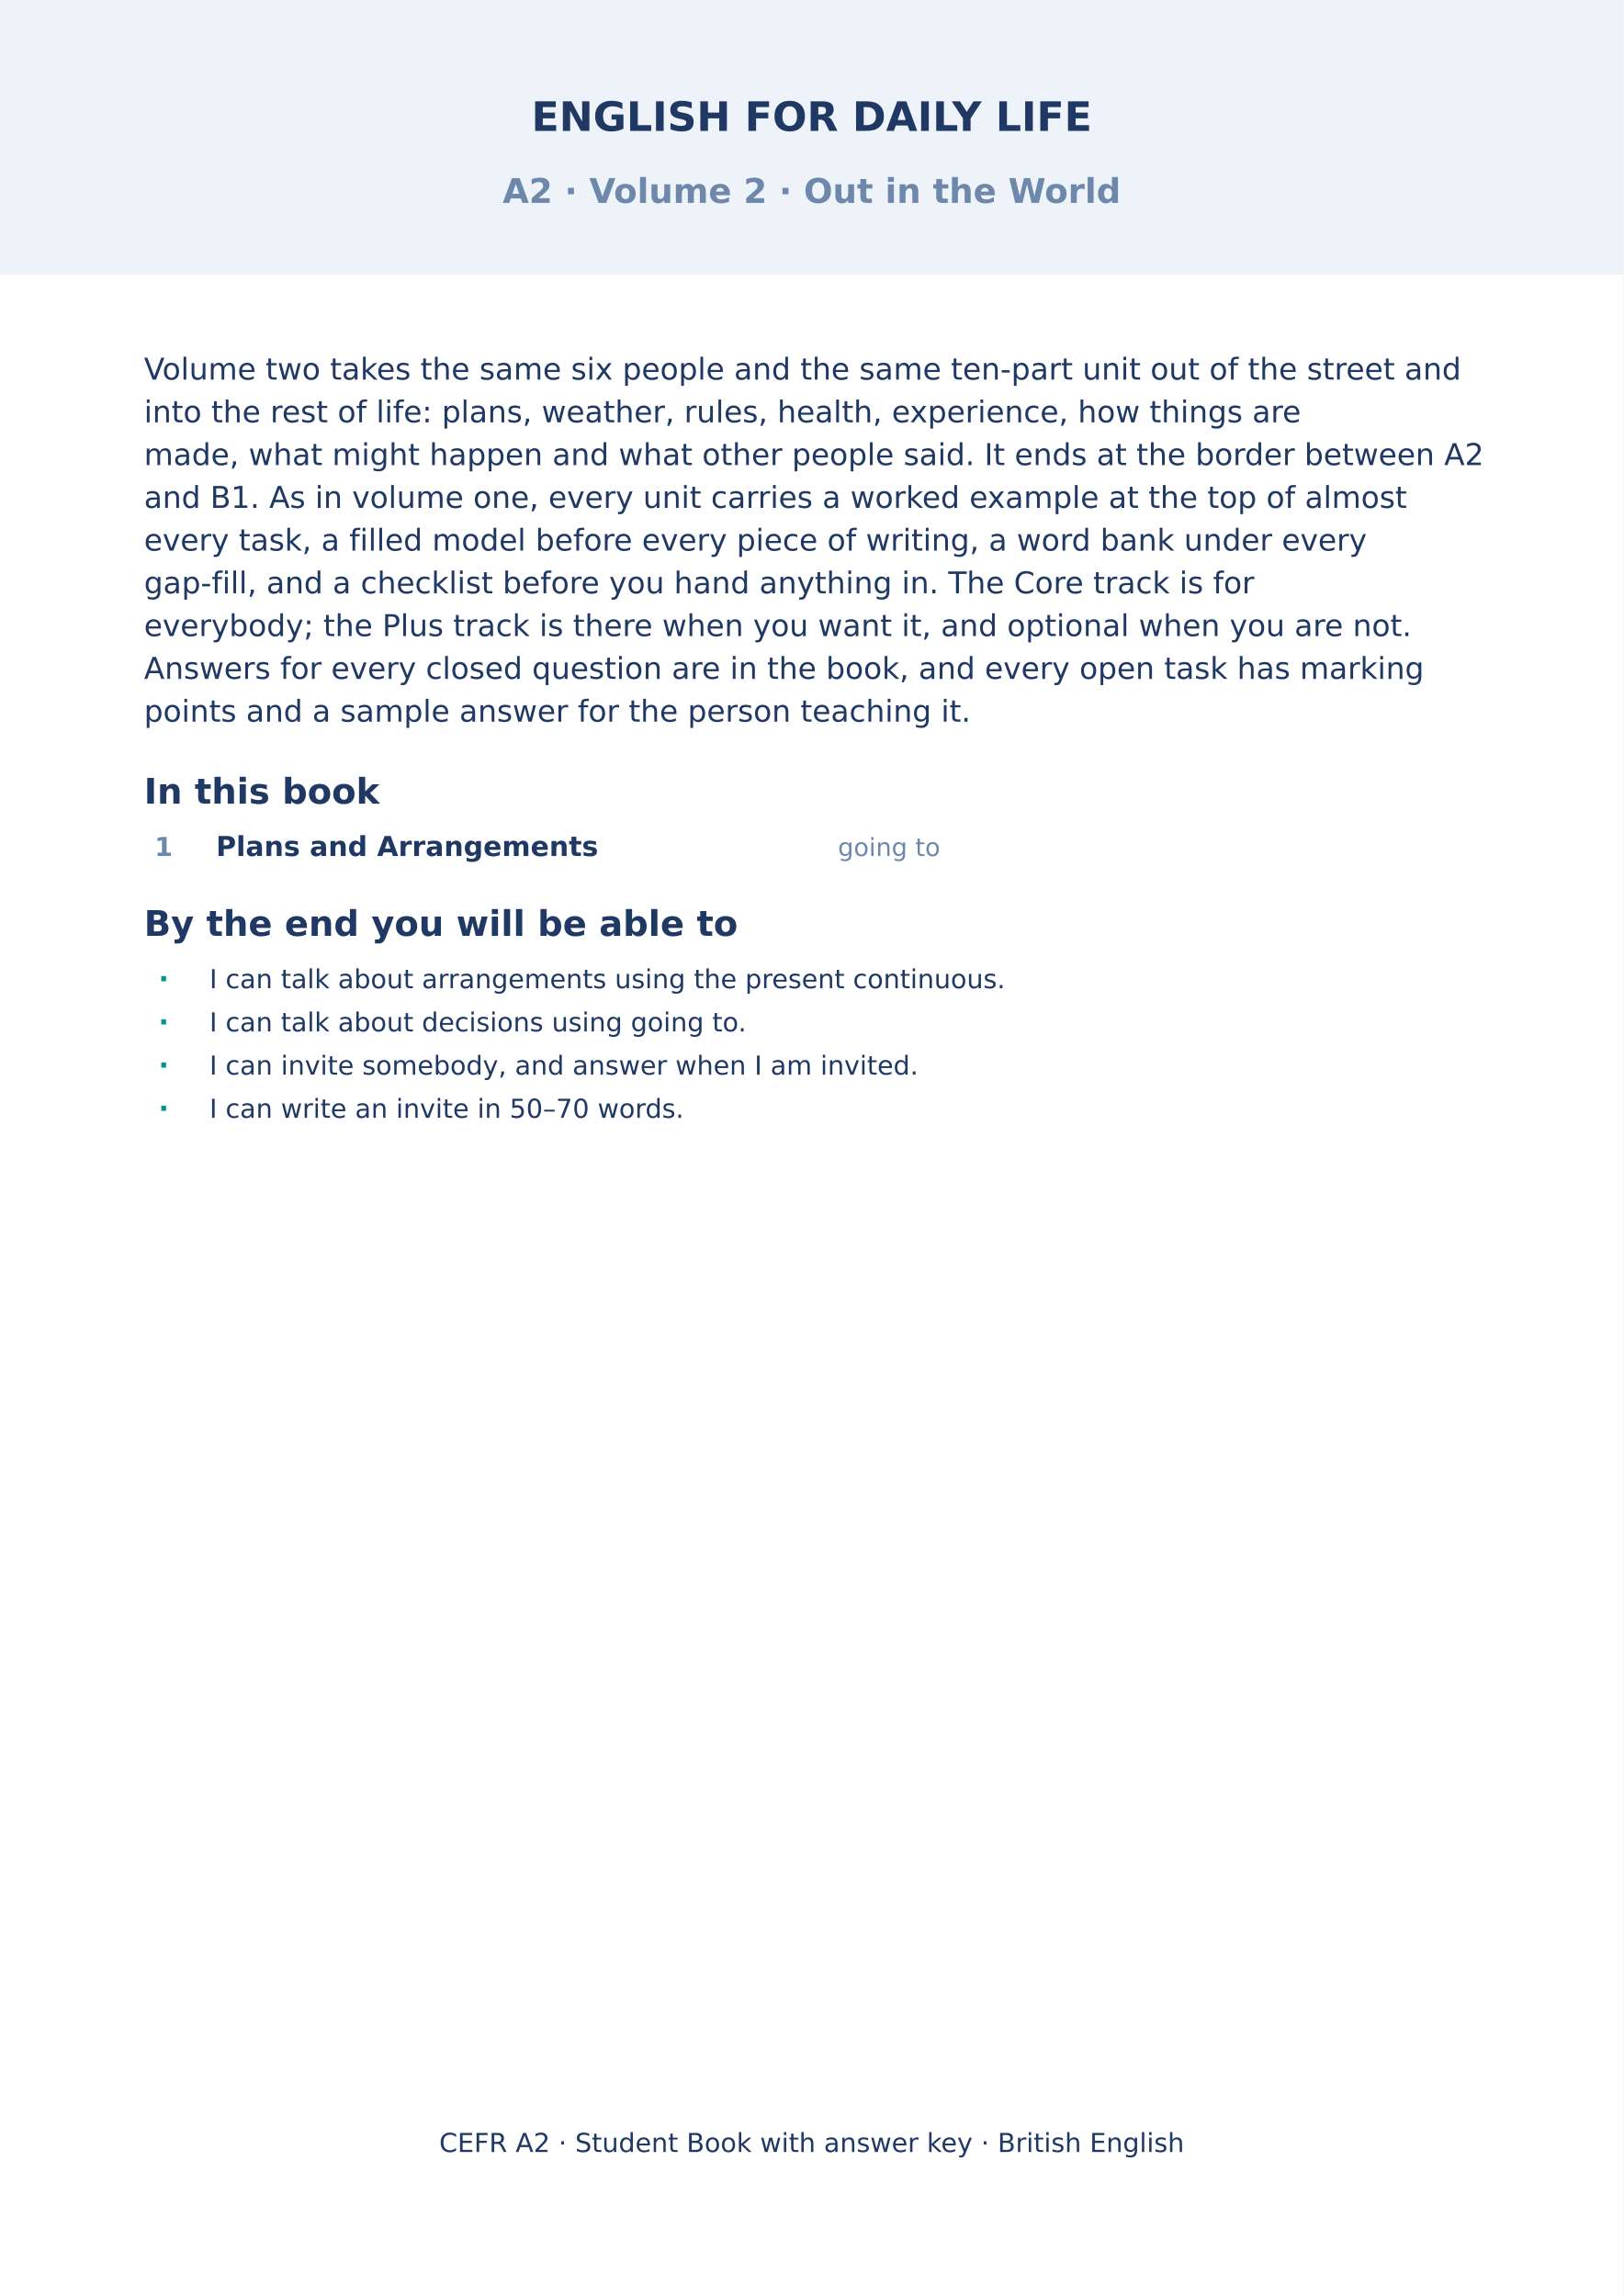
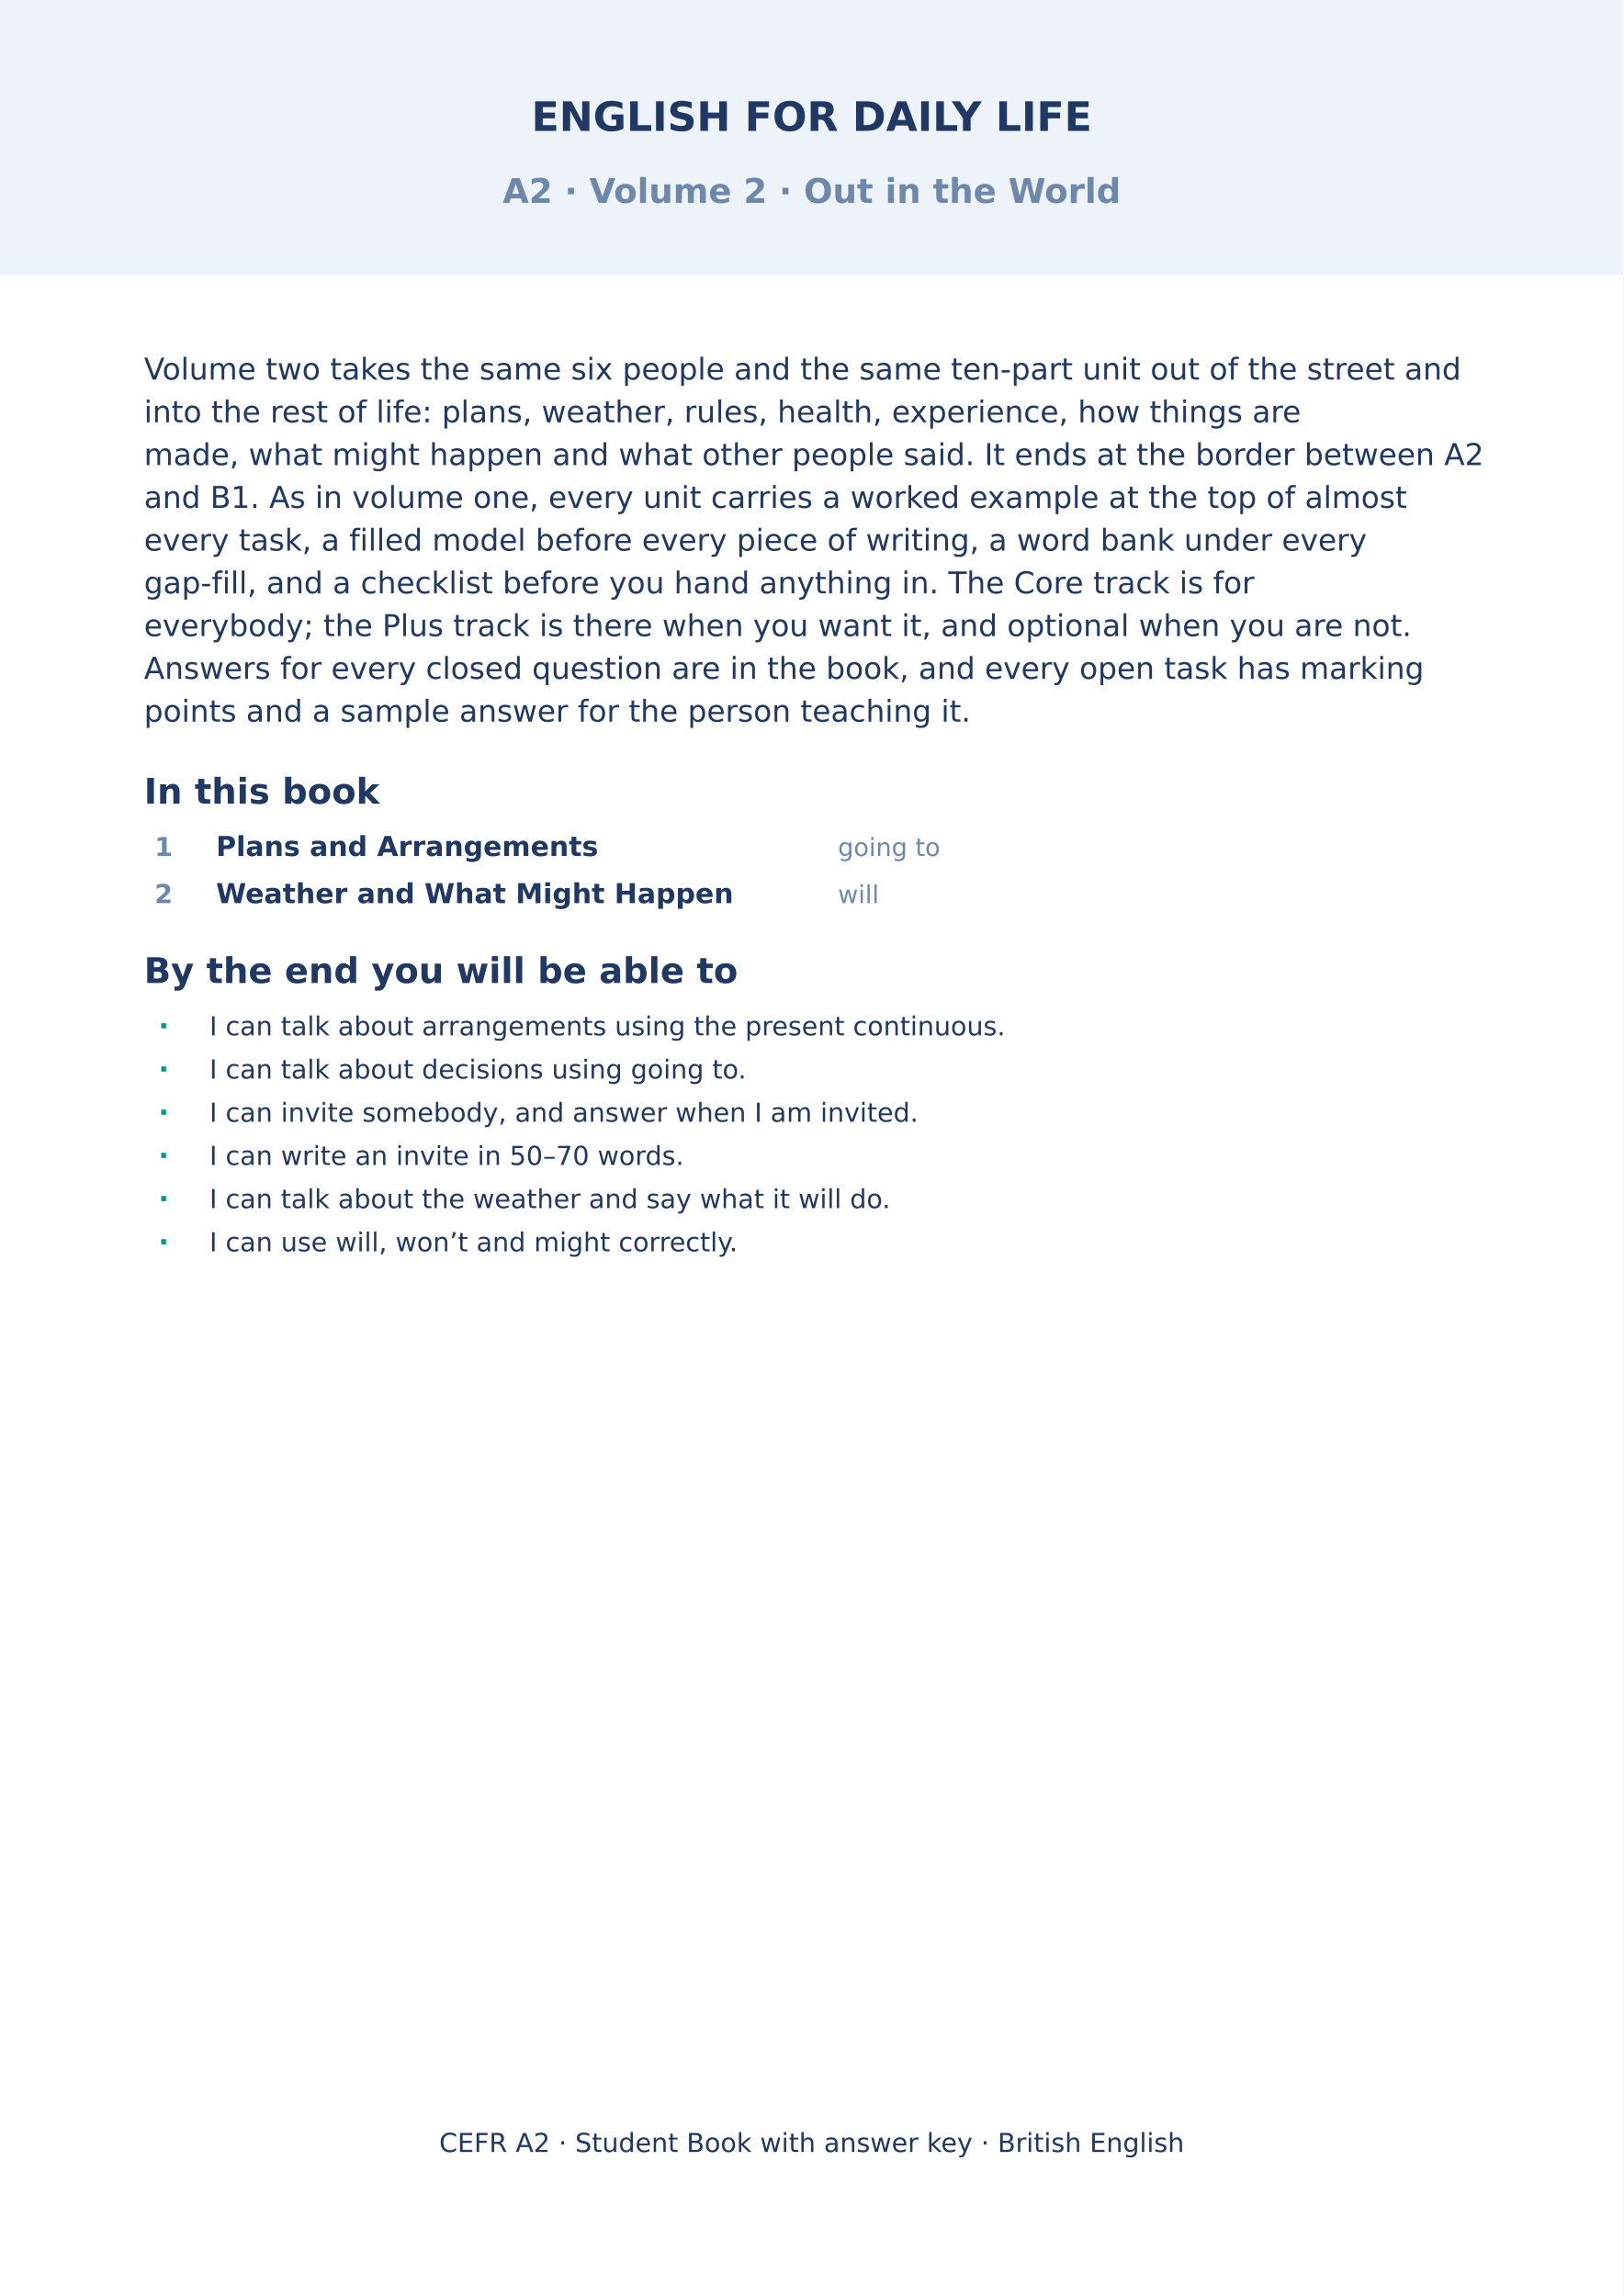
<svg xmlns="http://www.w3.org/2000/svg" width="2480" height="3508" viewBox="0 0 2480 3508">
  <rect width="2480" height="3508" fill="#FFFFFF" />
  <rect x="0.0" y="0.0" width="2480.0" height="420.0" rx="0" fill="#EEF3F9" stroke="#EEF3F9" stroke-width="0" />
  <text x="1240.0" y="200.0" font-family="DejaVu Sans" font-size="62" font-weight="bold" fill="#1F3864" text-anchor="middle">ENGLISH FOR DAILY LIFE</text>
  <text x="1240.0" y="310.0" font-family="DejaVu Sans" font-size="52" font-weight="bold" fill="#6E88AC" text-anchor="middle">A2 · Volume 2 · Out in the World</text>
  <text x="220.0" y="580.0" font-family="DejaVu Sans" font-size="46" font-weight="normal" fill="#1F3864" text-anchor="start">Volume two takes the same six people and the same ten-part unit out of the street and</text>
  <text x="220.0" y="645.3" font-family="DejaVu Sans" font-size="46" font-weight="normal" fill="#1F3864" text-anchor="start">into the rest of life: plans, weather, rules, health, experience, how things are</text>
  <text x="220.0" y="710.6" font-family="DejaVu Sans" font-size="46" font-weight="normal" fill="#1F3864" text-anchor="start">made, what might happen and what other people said. It ends at the border between A2</text>
  <text x="220.0" y="776.0" font-family="DejaVu Sans" font-size="46" font-weight="normal" fill="#1F3864" text-anchor="start">and B1. As in volume one, every unit carries a worked example at the top of almost</text>
  <text x="220.0" y="841.3" font-family="DejaVu Sans" font-size="46" font-weight="normal" fill="#1F3864" text-anchor="start">every task, a filled model before every piece of writing, a word bank under every</text>
  <text x="220.0" y="906.6" font-family="DejaVu Sans" font-size="46" font-weight="normal" fill="#1F3864" text-anchor="start">gap-fill, and a checklist before you hand anything in. The Core track is for</text>
  <text x="220.0" y="971.9" font-family="DejaVu Sans" font-size="46" font-weight="normal" fill="#1F3864" text-anchor="start">everybody; the Plus track is there when you want it, and optional when you are not.</text>
  <text x="220.0" y="1037.2" font-family="DejaVu Sans" font-size="46" font-weight="normal" fill="#1F3864" text-anchor="start">Answers for every closed question are in the book, and every open task has marking</text>
  <text x="220.0" y="1102.6" font-family="DejaVu Sans" font-size="46" font-weight="normal" fill="#1F3864" text-anchor="start">points and a sample answer for the person teaching it.</text>
  <text x="220.0" y="1227.9" font-family="DejaVu Sans" font-size="54" font-weight="bold" fill="#1F3864" text-anchor="start">In this book</text>
  <text x="250.0" y="1307.9" font-family="DejaVu Sans" font-size="40" font-weight="bold" fill="#6E88AC" text-anchor="middle">1</text>
  <text x="330.0" y="1307.9" font-family="DejaVu Sans" font-size="42" font-weight="bold" fill="#1F3864" text-anchor="start">Plans and Arrangements</text>
  <text x="1280.0" y="1307.9" font-family="DejaVu Sans" font-size="38" font-weight="normal" fill="#6E88AC" text-anchor="start">going to</text>
-   <text x="220.0" y="1429.9" font-family="DejaVu Sans" font-size="54" font-weight="bold" fill="#1F3864" text-anchor="start">By the end you will be able to</text>
-   <text x="250.0" y="1509.9" font-family="DejaVu Sans" font-size="42" font-weight="bold" fill="#009688" text-anchor="middle">·</text>
-   <text x="320.0" y="1509.9" font-family="DejaVu Sans" font-size="40" font-weight="normal" fill="#1F3864" text-anchor="start">I can talk about arrangements using the present continuous.</text>
-   <text x="250.0" y="1575.9" font-family="DejaVu Sans" font-size="42" font-weight="bold" fill="#009688" text-anchor="middle">·</text>
-   <text x="320.0" y="1575.9" font-family="DejaVu Sans" font-size="40" font-weight="normal" fill="#1F3864" text-anchor="start">I can talk about decisions using going to.</text>
-   <text x="250.0" y="1641.9" font-family="DejaVu Sans" font-size="42" font-weight="bold" fill="#009688" text-anchor="middle">·</text>
-   <text x="320.0" y="1641.9" font-family="DejaVu Sans" font-size="40" font-weight="normal" fill="#1F3864" text-anchor="start">I can invite somebody, and answer when I am invited.</text>
-   <text x="250.0" y="1707.9" font-family="DejaVu Sans" font-size="42" font-weight="bold" fill="#009688" text-anchor="middle">·</text>
-   <text x="320.0" y="1707.9" font-family="DejaVu Sans" font-size="40" font-weight="normal" fill="#1F3864" text-anchor="start">I can write an invite in 50–70 words.</text>
+   <text x="250.0" y="1379.9" font-family="DejaVu Sans" font-size="40" font-weight="bold" fill="#6E88AC" text-anchor="middle">2</text>
+   <text x="330.0" y="1379.9" font-family="DejaVu Sans" font-size="42" font-weight="bold" fill="#1F3864" text-anchor="start">Weather and What Might Happen</text>
+   <text x="1280.0" y="1379.9" font-family="DejaVu Sans" font-size="38" font-weight="normal" fill="#6E88AC" text-anchor="start">will</text>
+   <text x="220.0" y="1501.9" font-family="DejaVu Sans" font-size="54" font-weight="bold" fill="#1F3864" text-anchor="start">By the end you will be able to</text>
+   <text x="250.0" y="1581.9" font-family="DejaVu Sans" font-size="42" font-weight="bold" fill="#009688" text-anchor="middle">·</text>
+   <text x="320.0" y="1581.9" font-family="DejaVu Sans" font-size="40" font-weight="normal" fill="#1F3864" text-anchor="start">I can talk about arrangements using the present continuous.</text>
+   <text x="250.0" y="1647.9" font-family="DejaVu Sans" font-size="42" font-weight="bold" fill="#009688" text-anchor="middle">·</text>
+   <text x="320.0" y="1647.9" font-family="DejaVu Sans" font-size="40" font-weight="normal" fill="#1F3864" text-anchor="start">I can talk about decisions using going to.</text>
+   <text x="250.0" y="1713.9" font-family="DejaVu Sans" font-size="42" font-weight="bold" fill="#009688" text-anchor="middle">·</text>
+   <text x="320.0" y="1713.9" font-family="DejaVu Sans" font-size="40" font-weight="normal" fill="#1F3864" text-anchor="start">I can invite somebody, and answer when I am invited.</text>
+   <text x="250.0" y="1779.9" font-family="DejaVu Sans" font-size="42" font-weight="bold" fill="#009688" text-anchor="middle">·</text>
+   <text x="320.0" y="1779.9" font-family="DejaVu Sans" font-size="40" font-weight="normal" fill="#1F3864" text-anchor="start">I can write an invite in 50–70 words.</text>
+   <text x="250.0" y="1845.9" font-family="DejaVu Sans" font-size="42" font-weight="bold" fill="#009688" text-anchor="middle">·</text>
+   <text x="320.0" y="1845.9" font-family="DejaVu Sans" font-size="40" font-weight="normal" fill="#1F3864" text-anchor="start">I can talk about the weather and say what it will do.</text>
+   <text x="250.0" y="1911.9" font-family="DejaVu Sans" font-size="42" font-weight="bold" fill="#009688" text-anchor="middle">·</text>
+   <text x="320.0" y="1911.9" font-family="DejaVu Sans" font-size="40" font-weight="normal" fill="#1F3864" text-anchor="start">I can use will, won’t and might correctly.</text>
  <text x="1240.0" y="3288.0" font-family="DejaVu Sans" font-size="40" font-weight="normal" fill="#1F3864" text-anchor="middle">CEFR A2 · Student Book with answer key · British English</text>
</svg>
